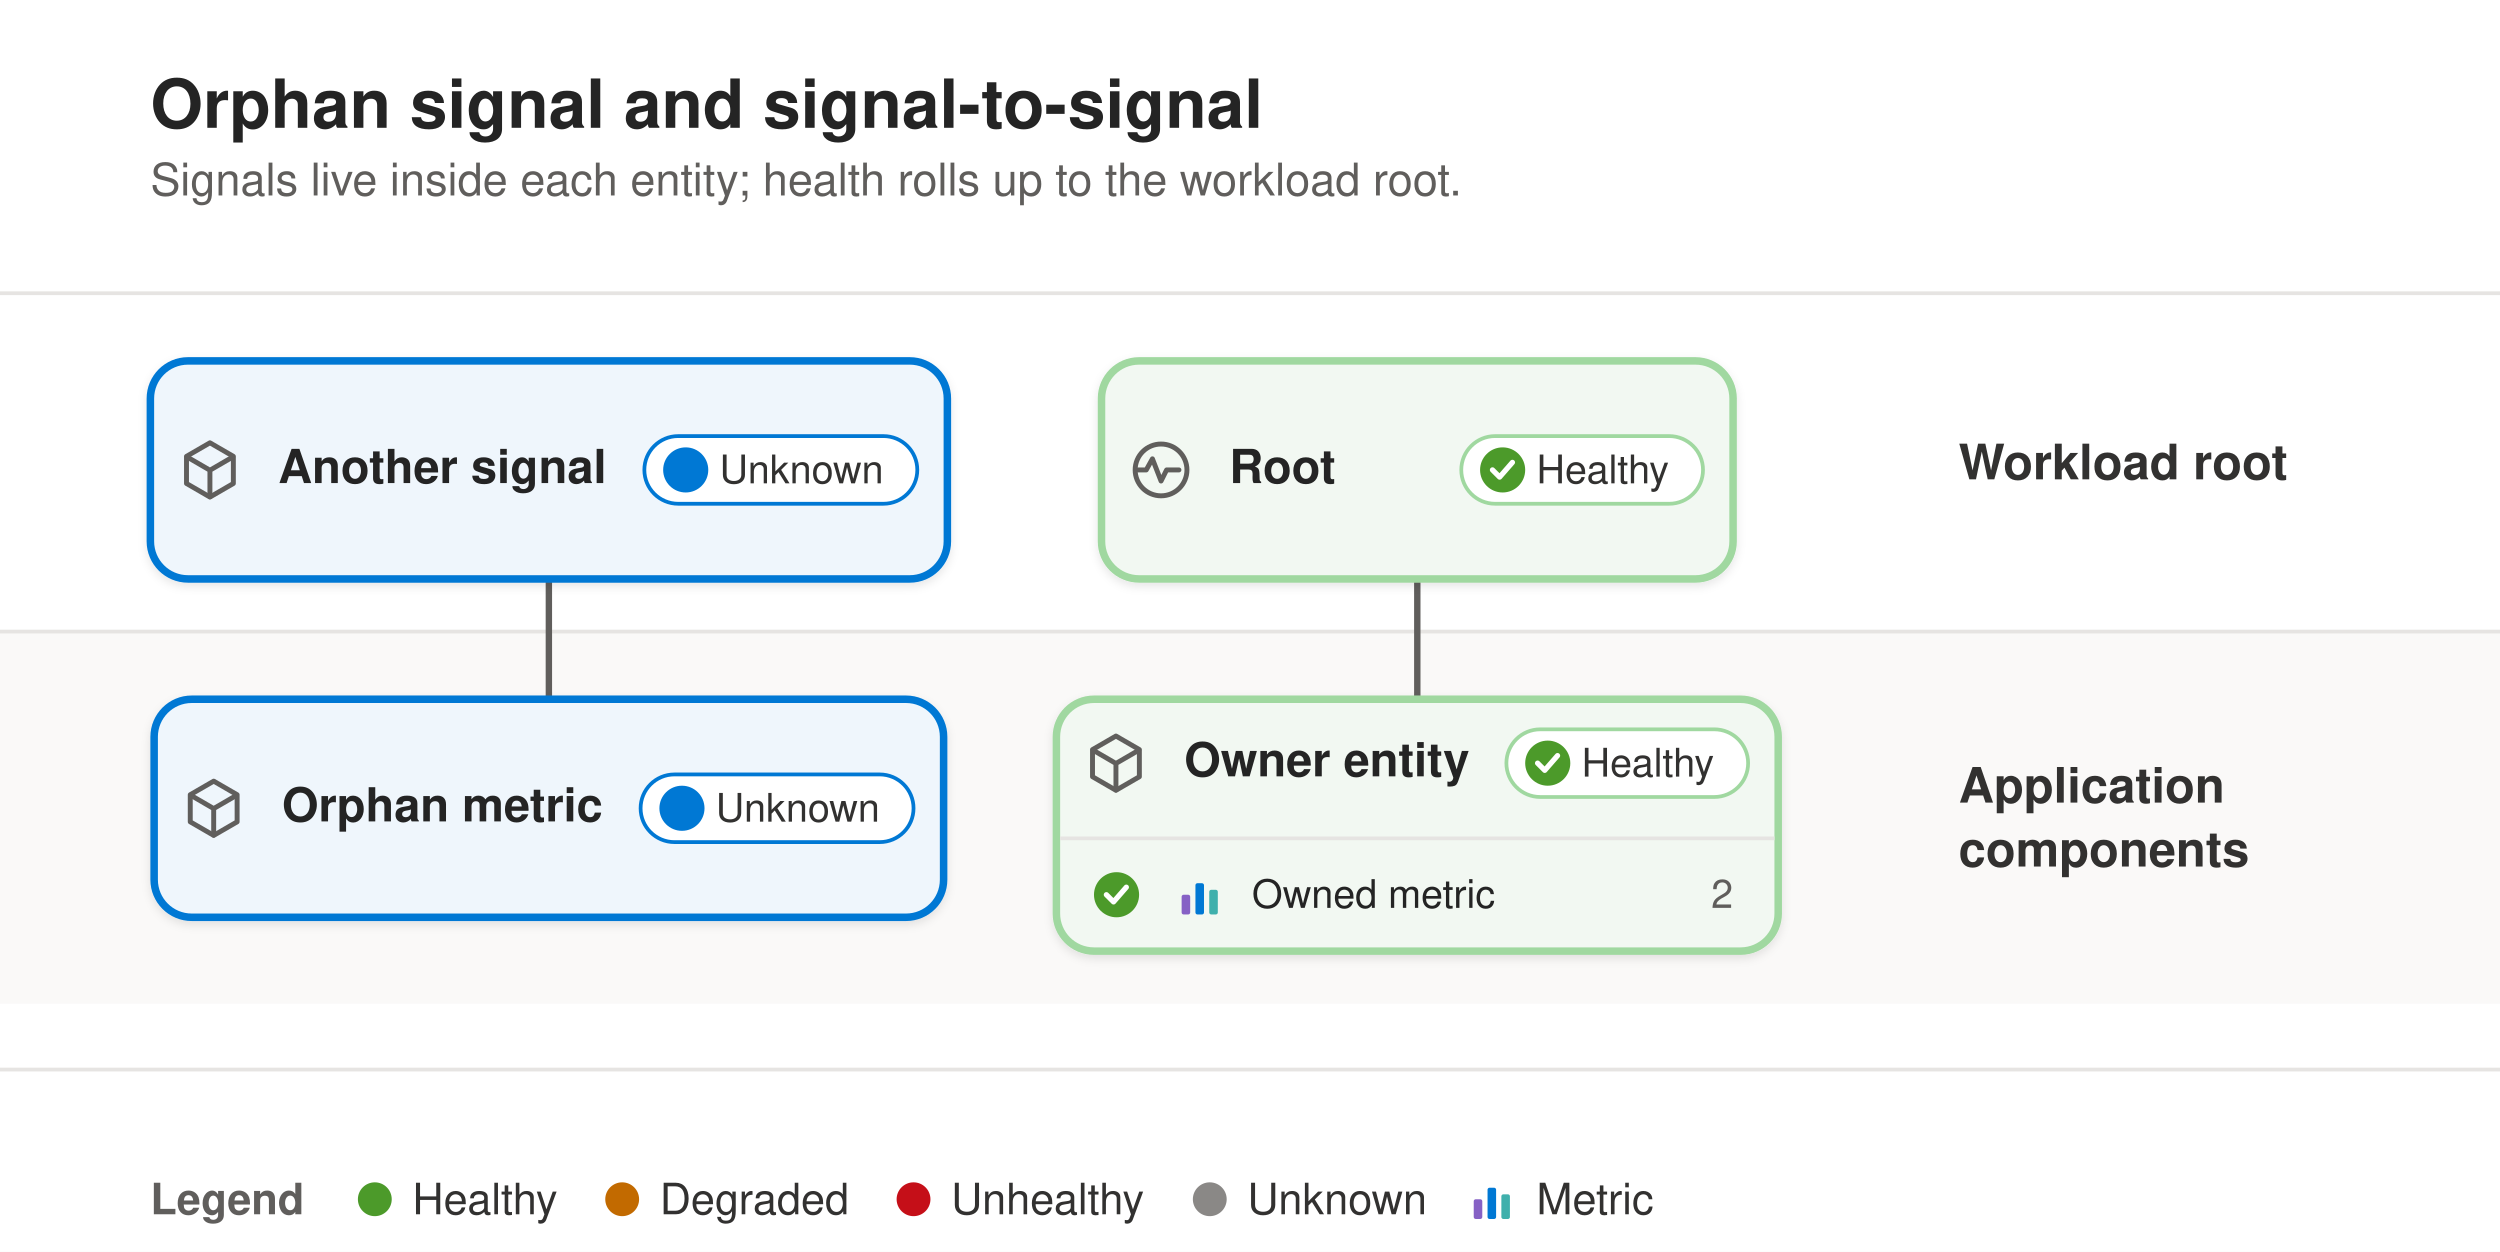
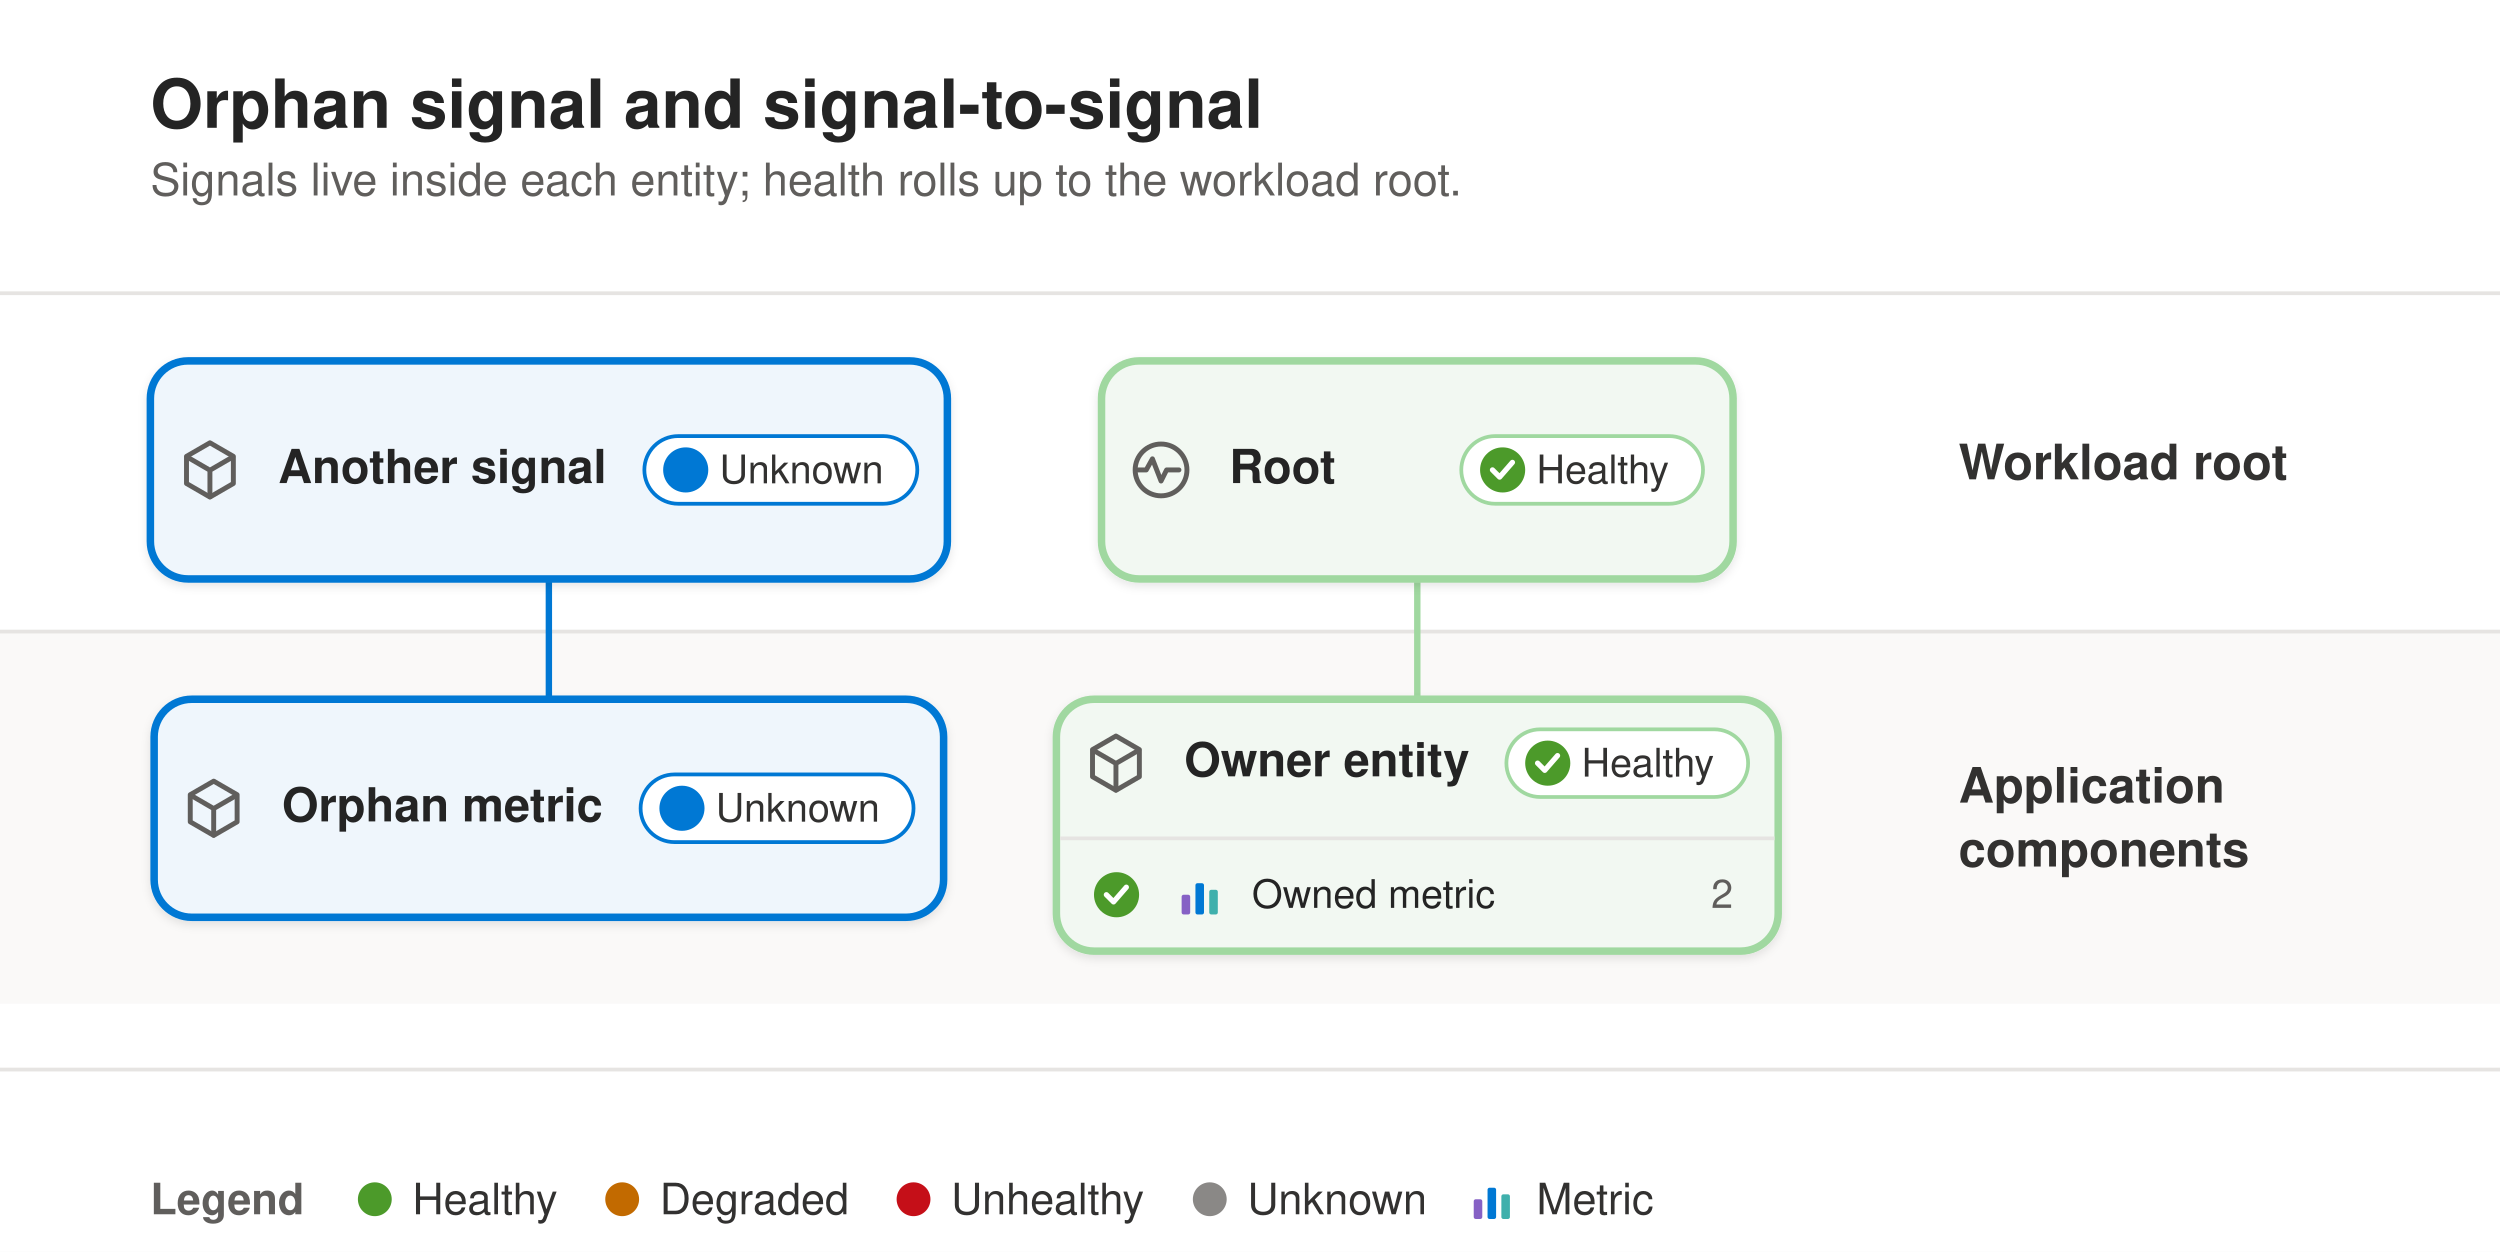
<svg xmlns="http://www.w3.org/2000/svg" width="665" height="333" viewBox="0 0 665 333" font-family="Segoe UI, -apple-system, BlinkMacSystemFont, Helvetica, Arial, sans-serif">
  <defs>
    <filter id="cs" x="-20%" y="-20%" width="140%" height="140%">
      <feDropShadow dx="0" dy="1" stdDeviation="1.3" flood-color="#000" flood-opacity="0.1" />
    </filter>
  </defs>
  <rect width="665" height="333" fill="#ffffff" />
  <rect x="0" y="78.0" width="665" height="90.0" fill="#ffffff" />
  <line x1="0" y1="78.0" x2="665" y2="78.0" stroke="#e6e4e2" />
  <text x="521.0" y="127.5" font-size="13" font-weight="700" fill="#323130">Workload root</text>
  <rect x="0" y="168.0" width="665" height="99.0" fill="#faf9f8" />
  <line x1="0" y1="168.0" x2="665" y2="168.0" stroke="#e6e4e2" />
  <text x="521.0" y="213.5" font-size="13" font-weight="700" fill="#323130">Application</text>
  <text x="521.0" y="230.5" font-size="13" font-weight="700" fill="#323130">components</text>
  <line x1="0" y1="284.5" x2="665" y2="284.5" stroke="#e6e4e2" />
  <text x="40" y="34" font-size="18" font-weight="700" fill="#242424">Orphan signal and signal-to-signal</text>
  <text x="40" y="52" font-size="12" fill="#605e5c">Signals live inside each entity; health rolls up to the workload root.</text>
  <text x="40.0" y="323.0" font-size="11.5" font-weight="600" fill="#605e5c">Legend</text>
  <circle cx="99.7" cy="319.0" r="4.5" fill="#4c9a2a" />
  <text x="109.7" y="323.0" font-size="11.5" fill="#323130">Healthy</text>
  <circle cx="165.5" cy="319.0" r="4.5" fill="#c26a00" />
  <text x="175.5" y="323.0" font-size="11.5" fill="#323130">Degraded</text>
  <circle cx="243.0" cy="319.0" r="4.5" fill="#c50f18" />
  <text x="253.0" y="323.0" font-size="11.5" fill="#323130">Unhealthy</text>
  <circle cx="321.8" cy="319.0" r="4.5" fill="#8a8886" />
  <text x="331.8" y="323.0" font-size="11.5" fill="#323130">Unknown</text>
  <g transform="translate(390.7,312.0) scale(0.875)">
    <rect x="1.5" y="8" width="2.6" height="6" rx="0.6" fill="#8661c5" />
    <rect x="5.7" y="4.5" width="2.6" height="9.5" rx="0.6" fill="#0078D4" />
    <rect x="9.9" y="6.5" width="2.6" height="7.5" rx="0.6" fill="#3fb0ac" />
  </g>
  <text x="408.7" y="323.0" font-size="11.5" fill="#323130">Metric</text>
  <g transform="translate(40.0,0)">
    <g fill="none" stroke-linecap="butt" stroke-linejoin="round">
-       <path d="M106.0 186.0 L106.0 154.0" stroke="#605e5c" stroke-width="1.7" />
-       <path d="M337.0 186.0 L337.0 154.0" stroke="#605e5c" stroke-width="1.7" />
+       <path d="M106.0 186.0 L106.0 154.0" stroke="#0078D4" stroke-width="1.7" />
+       <path d="M337.0 186.0 L337.0 154.0" stroke="#a0d8a0" stroke-width="1.7" />
    </g>
    <g filter="url(#cs)">
      <rect x="1.0" y="186.0" width="210" height="58" rx="10" fill="#eff6fc" stroke="#0078D4" stroke-width="2" />
    </g>
    <g transform="translate(7.0,205.16) scale(0.82)">
      <path d="M12 3.2l7.6 4.4v8.8L12 20.8l-7.6-4.4V7.6z" fill="none" stroke="#605e5c" stroke-width="1.6" stroke-linecap="round" stroke-linejoin="round" />
      <path d="M4.6 7.8l7.4 4.3 7.4-4.3M12 12.1v8.6" fill="none" stroke="#605e5c" stroke-width="1.6" stroke-linecap="round" stroke-linejoin="round" />
    </g>
    <text x="35.0" y="218.5" font-size="12.5" font-weight="600" fill="#242424">Orphan metric</text>
    <rect x="130.4" y="206.00" width="72.6" height="18" rx="9" fill="#ffffff" stroke="#0078D4" stroke-width="1" />
    <circle cx="141.4" cy="215.0" r="6" fill="#0078D4" />
    <text x="150.4" y="218.57" font-size="10.5" fill="#323130">Unknown</text>
    <g filter="url(#cs)">
      <rect x="0.0" y="96.0" width="212" height="58" rx="10" fill="#eff6fc" stroke="#0078D4" stroke-width="2" />
    </g>
    <g transform="translate(6.0,115.16) scale(0.82)">
      <path d="M12 3.2l7.6 4.4v8.8L12 20.8l-7.6-4.4V7.6z" fill="none" stroke="#605e5c" stroke-width="1.6" stroke-linecap="round" stroke-linejoin="round" />
      <path d="M4.6 7.8l7.4 4.3 7.4-4.3M12 12.1v8.6" fill="none" stroke="#605e5c" stroke-width="1.6" stroke-linecap="round" stroke-linejoin="round" />
    </g>
    <text x="34.0" y="128.5" font-size="12.5" font-weight="600" fill="#242424">Another signal</text>
    <rect x="131.4" y="116.00" width="72.6" height="18" rx="9" fill="#ffffff" stroke="#0078D4" stroke-width="1" />
    <circle cx="142.4" cy="125.0" r="6" fill="#0078D4" />
    <text x="151.4" y="128.57" font-size="10.5" fill="#323130">Unknown</text>
    <g filter="url(#cs)">
      <rect x="241.0" y="186.0" width="192" height="67" rx="10" fill="#f2f8f2" stroke="#a0d8a0" stroke-width="2" />
    </g>
    <g transform="translate(247.0,193.16) scale(0.82)">
      <path d="M12 3.2l7.6 4.4v8.8L12 20.8l-7.6-4.4V7.6z" fill="none" stroke="#605e5c" stroke-width="1.6" stroke-linecap="round" stroke-linejoin="round" />
      <path d="M4.6 7.8l7.4 4.3 7.4-4.3M12 12.1v8.6" fill="none" stroke="#605e5c" stroke-width="1.6" stroke-linecap="round" stroke-linejoin="round" />
    </g>
    <text x="275.0" y="206.5" font-size="12.5" font-weight="600" fill="#242424">Owner entity</text>
    <rect x="360.7" y="194.00" width="64.3" height="18" rx="9" fill="#ffffff" stroke="#a0d8a0" stroke-width="1" />
    <circle cx="371.7" cy="203.0" r="6" fill="#4c9a2a" />
    <path d="M369.0 203.0 l1.9 1.9 l3.4 -3.9" fill="none" stroke="#ffffff" stroke-width="1.4" stroke-linecap="round" stroke-linejoin="round" />
    <text x="380.7" y="206.57" font-size="10.5" fill="#323130">Healthy</text>
    <line x1="242.0" y1="223.0" x2="432.0" y2="223.0" stroke="#e6e4e2" />
    <circle cx="257.0" cy="238.0" r="6" fill="#4c9a2a" />
    <path d="M254.3 238.0 l1.9 1.9 l3.4 -3.9" fill="none" stroke="#ffffff" stroke-width="1.4" stroke-linecap="round" stroke-linejoin="round" />
    <g transform="translate(273.0,231.0) scale(0.875)">
      <rect x="1.5" y="8" width="2.6" height="6" rx="0.6" fill="#8661c5" />
      <rect x="5.7" y="4.5" width="2.6" height="9.5" rx="0.6" fill="#0078D4" />
      <rect x="9.9" y="6.5" width="2.6" height="7.5" rx="0.6" fill="#3fb0ac" />
    </g>
    <text x="293.0" y="241.5" font-size="10.5" fill="#242424">Owned metric</text>
    <text x="421.0" y="241.5" font-size="10.5" font-weight="400" fill="#605e5c" text-anchor="end">2</text>
    <g filter="url(#cs)">
      <rect x="253.0" y="96.0" width="168" height="58" rx="10" fill="#f2f8f2" stroke="#a0d8a0" stroke-width="2" />
    </g>
    <g transform="translate(259.0,115.16) scale(0.82)">
      <circle cx="12" cy="12" r="8.4" fill="none" stroke="#605e5c" stroke-width="1.6" stroke-linecap="round" stroke-linejoin="round" />
      <path d="M4.2 12h3l2-3.6 2.8 7.2 1.8-3.6h4" fill="none" stroke="#605e5c" stroke-width="1.6" stroke-linecap="round" stroke-linejoin="round" />
    </g>
    <text x="287.0" y="128.5" font-size="12.5" font-weight="600" fill="#242424">Root</text>
    <rect x="348.7" y="116.00" width="64.3" height="18" rx="9" fill="#ffffff" stroke="#a0d8a0" stroke-width="1" />
    <circle cx="359.7" cy="125.0" r="6" fill="#4c9a2a" />
    <path d="M357.0 125.0 l1.9 1.9 l3.4 -3.9" fill="none" stroke="#ffffff" stroke-width="1.4" stroke-linecap="round" stroke-linejoin="round" />
    <text x="368.7" y="128.57" font-size="10.5" fill="#323130">Healthy</text>
  </g>
</svg>
